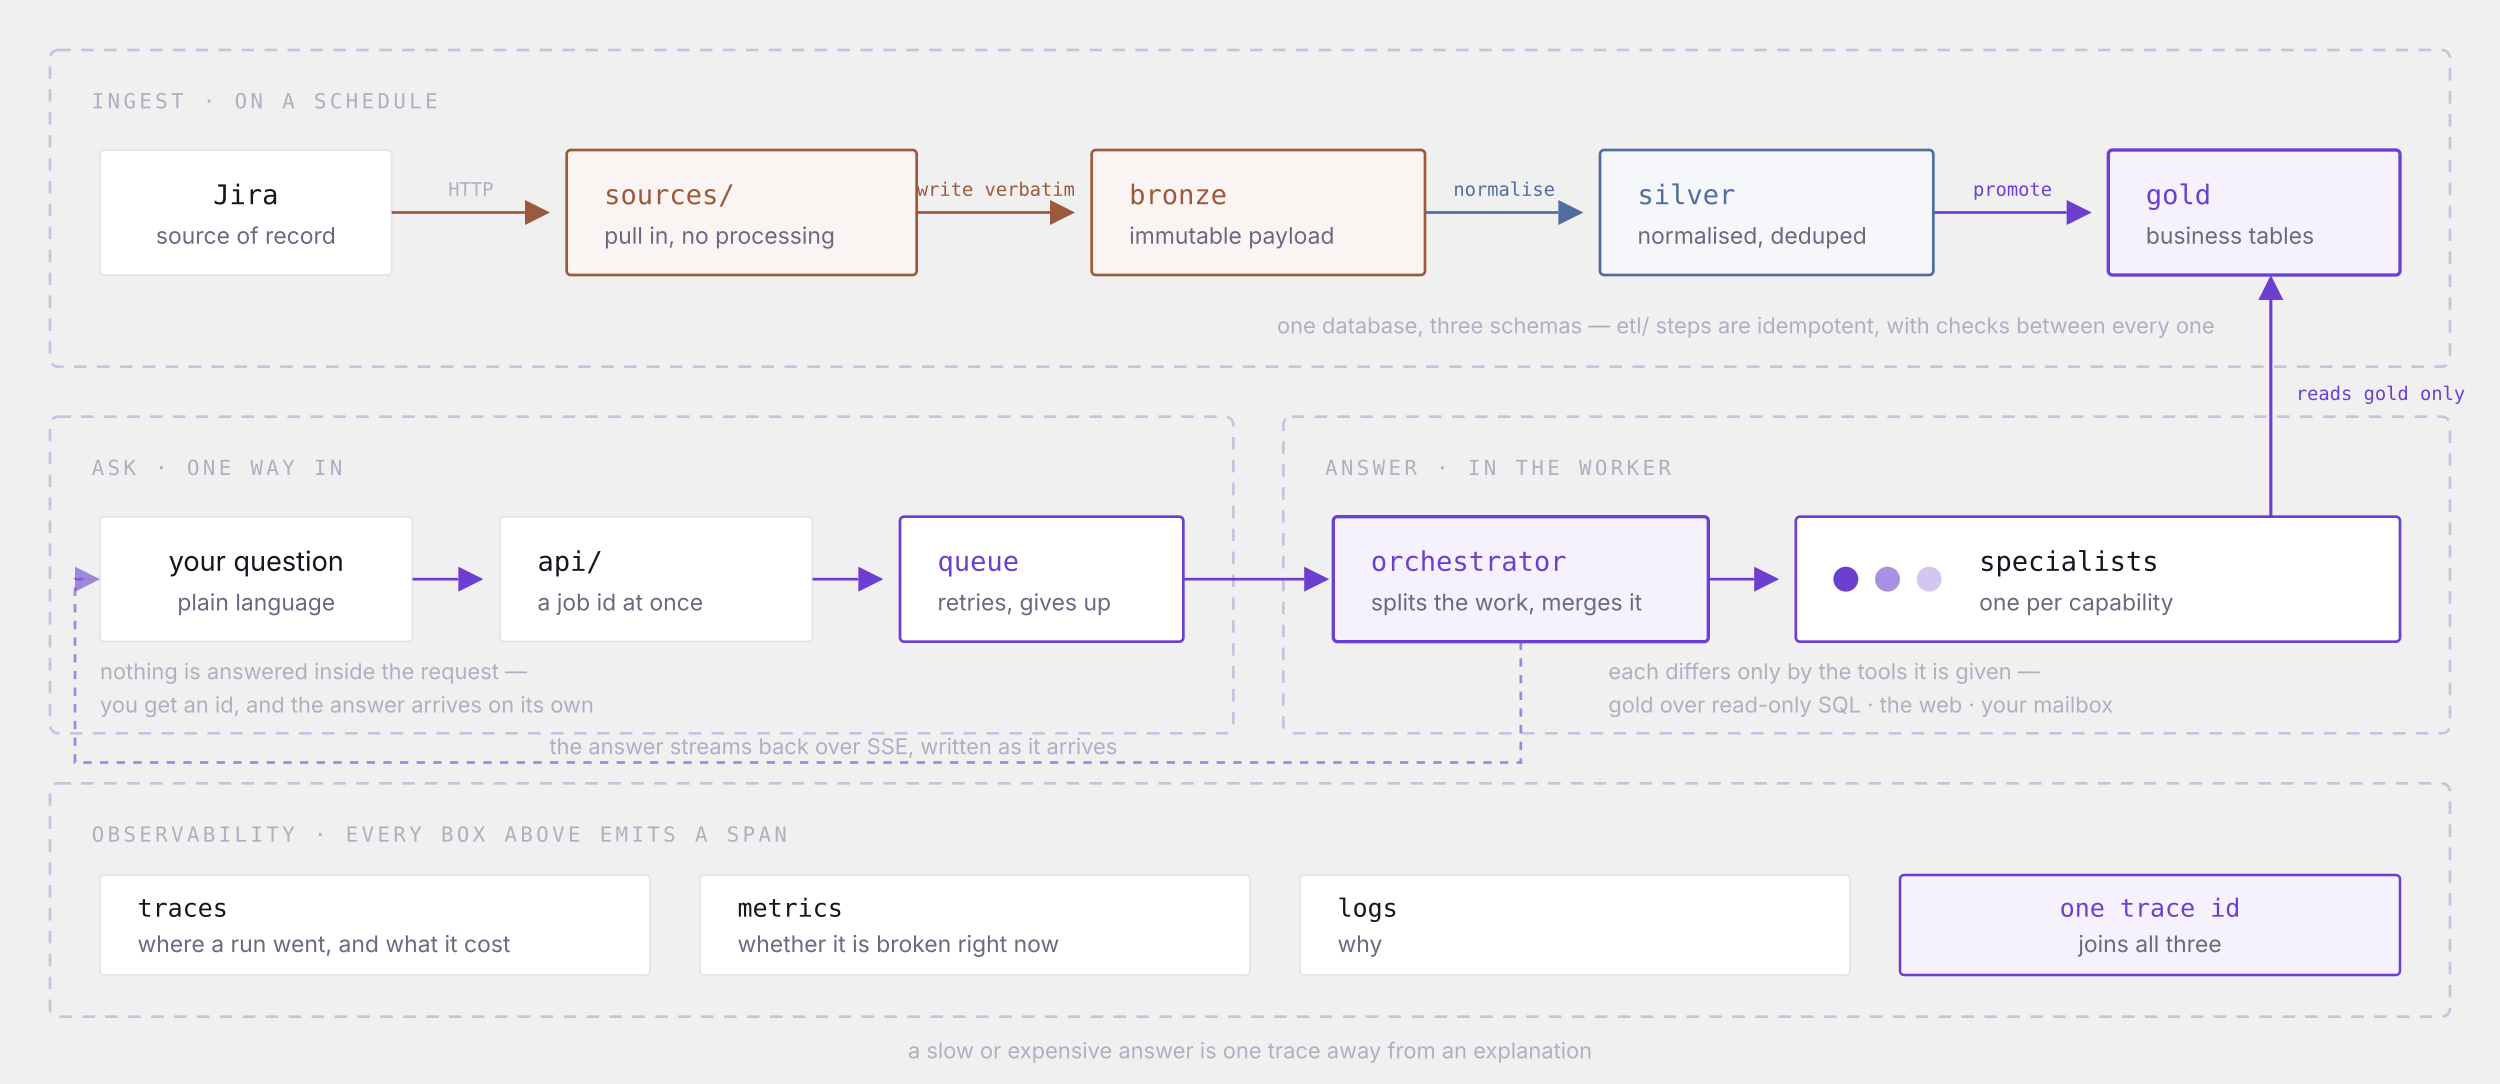
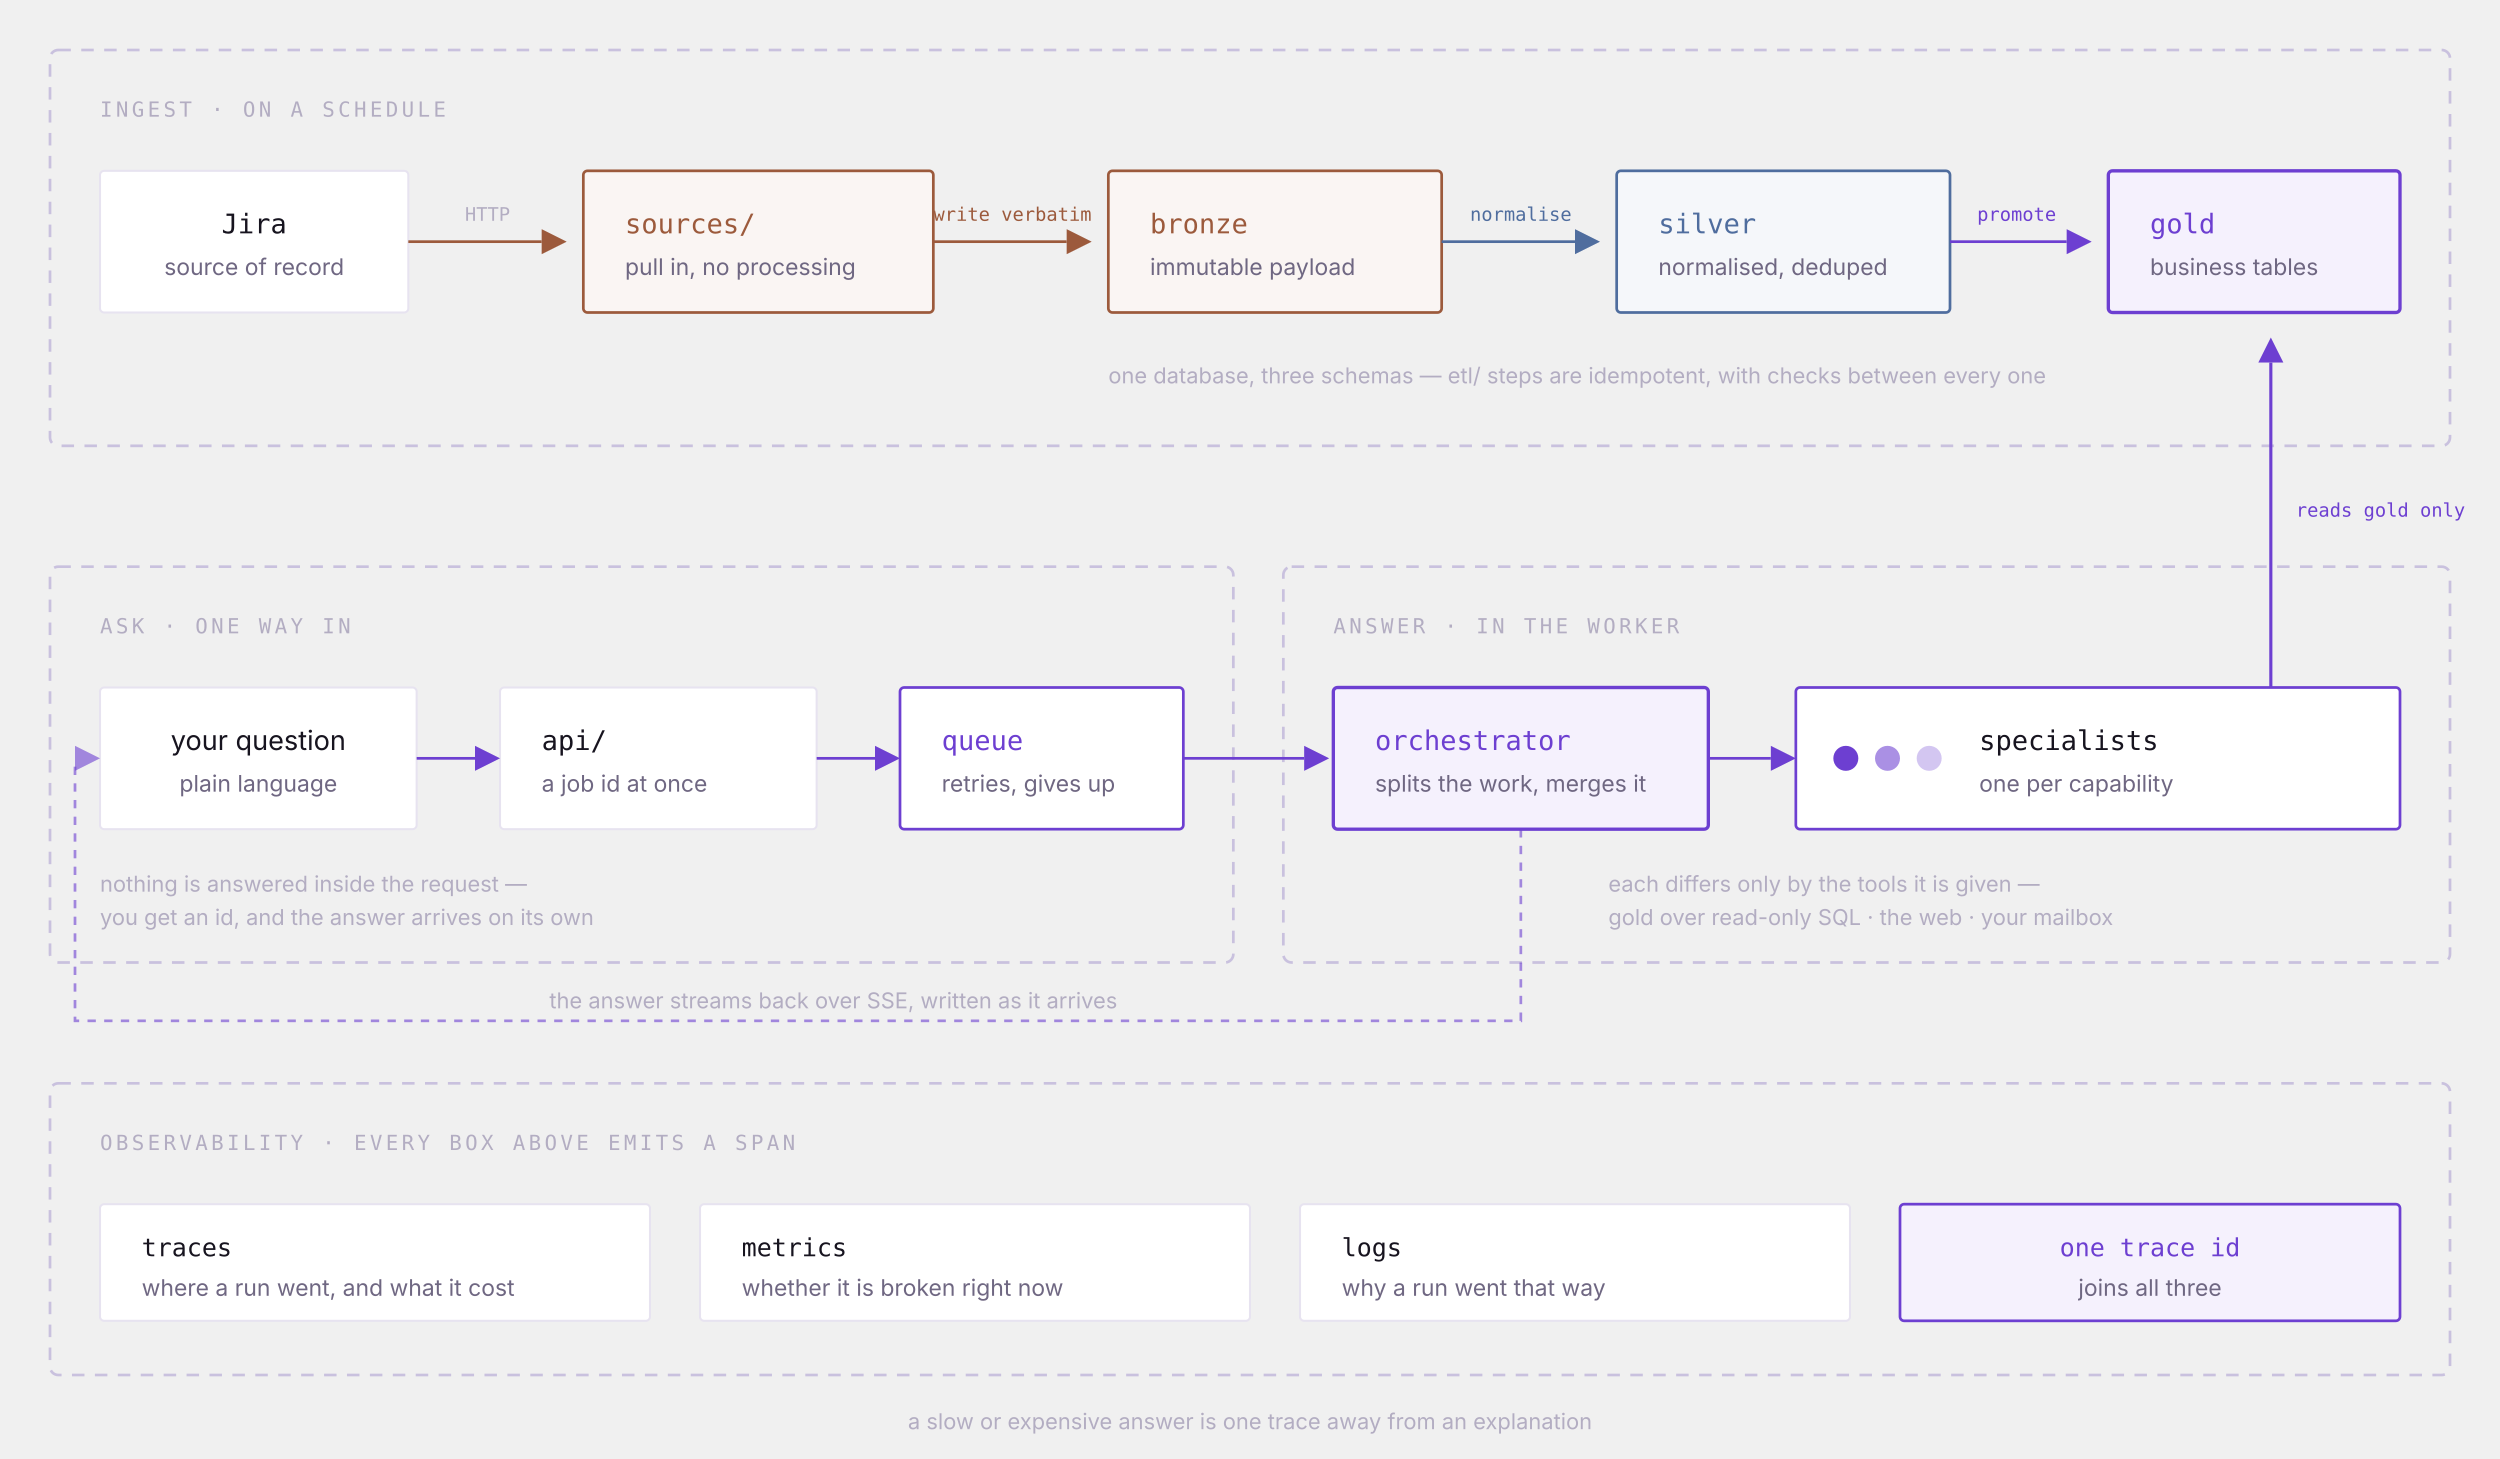
- <svg xmlns="http://www.w3.org/2000/svg" viewBox="0 0 1200 520" width="1200" height="520" role="img" aria-label="Mycel end to end: a scheduler pulls Jira through the sources layer into bronze, which etl normalises to silver and promotes to gold. A question posted to the api returns a job id and goes on a queue; a worker pulls it, and an orchestrator delegates to whichever specialist agents can answer, reading gold only. The answer streams back over SSE. Every box emits a span, and traces, metrics and logs share one trace id.">
+ <svg xmlns="http://www.w3.org/2000/svg" viewBox="0 0 1200 700" width="1200" height="700" role="img" aria-label="Mycel end to end: a scheduler pulls Jira through the sources layer into bronze, which etl normalises to silver and promotes to gold. A question posted to the api returns a job id and goes on a queue; a worker pulls it, and an orchestrator delegates to whichever specialist agents can answer, reading gold only. The answer streams back over SSE. Every box emits a span, and traces, metrics and logs share one trace id.">
  <g font-family="ui-sans-serif, system-ui, -apple-system, sans-serif">
-     <rect x="24" y="24" width="1152" height="152" rx="4" fill="none" stroke="#c9c1de" stroke-width="1.3" stroke-dasharray="6 5" />
-     <text x="44" y="52" font-family="ui-monospace, SFMono-Regular, Menlo, monospace" font-size="10" letter-spacing="1.6" fill="#b3adc2">INGEST · ON A SCHEDULE</text>
-     <rect x="48" y="72" width="140" height="60" rx="2" fill="#ffffff" stroke="#e7e3f0" />
-     <text x="118" y="98" font-family="ui-monospace, SFMono-Regular, Menlo, monospace" font-size="13" fill="#17141f" text-anchor="middle">Jira</text>
-     <text x="118" y="117" font-size="11" fill="#6f6782" text-anchor="middle">source of record</text>
-     <rect x="272" y="72" width="168" height="60" rx="2" fill="#faf5f3" stroke="#9c5a3c" stroke-width="1.3" />
-     <text x="290" y="98" font-family="ui-monospace, SFMono-Regular, Menlo, monospace" font-size="13" fill="#9c5a3c">sources/</text>
-     <text x="290" y="117" font-size="11" fill="#6f6782">pull in, no processing</text>
-     <rect x="524" y="72" width="160" height="60" rx="2" fill="#faf5f3" stroke="#9c5a3c" stroke-width="1.3" />
-     <text x="542" y="98" font-family="ui-monospace, SFMono-Regular, Menlo, monospace" font-size="13" fill="#9c5a3c">bronze</text>
-     <text x="542" y="117" font-size="11" fill="#6f6782">immutable payload</text>
-     <rect x="768" y="72" width="160" height="60" rx="2" fill="#f5f7fa" stroke="#4f6d9e" stroke-width="1.3" />
-     <text x="786" y="98" font-family="ui-monospace, SFMono-Regular, Menlo, monospace" font-size="13" fill="#4f6d9e">silver</text>
-     <text x="786" y="117" font-size="11" fill="#6f6782">normalised, deduped</text>
-     <rect x="1012" y="72" width="140" height="60" rx="2" fill="#f5f1fd" stroke="#6d3fd1" stroke-width="1.6" />
-     <text x="1030" y="98" font-family="ui-monospace, SFMono-Regular, Menlo, monospace" font-size="13" fill="#6d3fd1">gold</text>
-     <text x="1030" y="117" font-size="11" fill="#6f6782">business tables</text>
-     <text x="838" y="160" font-size="10.5" fill="#b3adc2" text-anchor="middle">one database, three schemas — etl/ steps are idempotent, with checks between every one</text>
-     <rect x="24" y="200" width="568" height="152" rx="4" fill="none" stroke="#c9c1de" stroke-width="1.3" stroke-dasharray="6 5" />
-     <text x="44" y="228" font-family="ui-monospace, SFMono-Regular, Menlo, monospace" font-size="10" letter-spacing="1.6" fill="#b3adc2">ASK · ONE WAY IN</text>
-     <rect x="48" y="248" width="150" height="60" rx="2" fill="#ffffff" stroke="#e7e3f0" />
-     <text x="123" y="274" font-size="13" fill="#17141f" text-anchor="middle">your question</text>
-     <text x="123" y="293" font-size="11" fill="#6f6782" text-anchor="middle">plain language</text>
-     <rect x="240" y="248" width="150" height="60" rx="2" fill="#ffffff" stroke="#e7e3f0" />
-     <text x="258" y="274" font-family="ui-monospace, SFMono-Regular, Menlo, monospace" font-size="13" fill="#17141f">api/</text>
-     <text x="258" y="293" font-size="11" fill="#6f6782">a job id at once</text>
-     <rect x="432" y="248" width="136" height="60" rx="2" fill="#ffffff" stroke="#6d3fd1" stroke-width="1.3" />
-     <text x="450" y="274" font-family="ui-monospace, SFMono-Regular, Menlo, monospace" font-size="13" fill="#6d3fd1">queue</text>
-     <text x="450" y="293" font-size="11" fill="#6f6782">retries, gives up</text>
-     <text x="48" y="326" font-size="10.5" fill="#b3adc2">nothing is answered inside the request —</text>
-     <text x="48" y="342" font-size="10.5" fill="#b3adc2">you get an id, and the answer arrives on its own</text>
-     <rect x="616" y="200" width="560" height="152" rx="4" fill="none" stroke="#c9c1de" stroke-width="1.3" stroke-dasharray="6 5" />
-     <text x="636" y="228" font-family="ui-monospace, SFMono-Regular, Menlo, monospace" font-size="10" letter-spacing="1.6" fill="#b3adc2">ANSWER · IN THE WORKER</text>
-     <rect x="640" y="248" width="180" height="60" rx="2" fill="#f5f1fd" stroke="#6d3fd1" stroke-width="1.6" />
-     <text x="658" y="274" font-family="ui-monospace, SFMono-Regular, Menlo, monospace" font-size="13" fill="#6d3fd1">orchestrator</text>
-     <text x="658" y="293" font-size="11" fill="#6f6782">splits the work, merges it</text>
-     <rect x="862" y="248" width="290" height="60" rx="2" fill="#ffffff" stroke="#6d3fd1" stroke-width="1.3" />
+     <rect x="24" y="24" width="1152" height="190" rx="4" fill="none" stroke="#c9c1de" stroke-width="1.3" stroke-dasharray="6 5" />
+     <text x="48" y="56" font-family="ui-monospace, SFMono-Regular, Menlo, monospace" font-size="10" letter-spacing="1.6" fill="#b3adc2">INGEST · ON A SCHEDULE</text>
+     <rect x="48" y="82" width="148" height="68" rx="2" fill="#ffffff" stroke="#e7e3f0" />
+     <text x="122" y="112" font-family="ui-monospace, SFMono-Regular, Menlo, monospace" font-size="13" fill="#17141f" text-anchor="middle">Jira</text>
+     <text x="122" y="132" font-size="11" fill="#6f6782" text-anchor="middle">source of record</text>
+     <rect x="280" y="82" width="168" height="68" rx="2" fill="#faf5f3" stroke="#9c5a3c" stroke-width="1.3" />
+     <text x="300" y="112" font-family="ui-monospace, SFMono-Regular, Menlo, monospace" font-size="13" fill="#9c5a3c">sources/</text>
+     <text x="300" y="132" font-size="11" fill="#6f6782">pull in, no processing</text>
+     <rect x="532" y="82" width="160" height="68" rx="2" fill="#faf5f3" stroke="#9c5a3c" stroke-width="1.3" />
+     <text x="552" y="112" font-family="ui-monospace, SFMono-Regular, Menlo, monospace" font-size="13" fill="#9c5a3c">bronze</text>
+     <text x="552" y="132" font-size="11" fill="#6f6782">immutable payload</text>
+     <rect x="776" y="82" width="160" height="68" rx="2" fill="#f5f7fa" stroke="#4f6d9e" stroke-width="1.3" />
+     <text x="796" y="112" font-family="ui-monospace, SFMono-Regular, Menlo, monospace" font-size="13" fill="#4f6d9e">silver</text>
+     <text x="796" y="132" font-size="11" fill="#6f6782">normalised, deduped</text>
+     <rect x="1012" y="82" width="140" height="68" rx="2" fill="#f5f1fd" stroke="#6d3fd1" stroke-width="1.6" />
+     <text x="1032" y="112" font-family="ui-monospace, SFMono-Regular, Menlo, monospace" font-size="13" fill="#6d3fd1">gold</text>
+     <text x="1032" y="132" font-size="11" fill="#6f6782">business tables</text>
+     <text x="532" y="184" font-size="10.5" fill="#b3adc2">one database, three schemas — etl/ steps are idempotent, with checks between every one</text>
+     <rect x="24" y="272" width="568" height="190" rx="4" fill="none" stroke="#c9c1de" stroke-width="1.3" stroke-dasharray="6 5" />
+     <text x="48" y="304" font-family="ui-monospace, SFMono-Regular, Menlo, monospace" font-size="10" letter-spacing="1.6" fill="#b3adc2">ASK · ONE WAY IN</text>
+     <rect x="48" y="330" width="152" height="68" rx="2" fill="#ffffff" stroke="#e7e3f0" />
+     <text x="124" y="360" font-size="13" fill="#17141f" text-anchor="middle">your question</text>
+     <text x="124" y="380" font-size="11" fill="#6f6782" text-anchor="middle">plain language</text>
+     <rect x="240" y="330" width="152" height="68" rx="2" fill="#ffffff" stroke="#e7e3f0" />
+     <text x="260" y="360" font-family="ui-monospace, SFMono-Regular, Menlo, monospace" font-size="13" fill="#17141f">api/</text>
+     <text x="260" y="380" font-size="11" fill="#6f6782">a job id at once</text>
+     <rect x="432" y="330" width="136" height="68" rx="2" fill="#ffffff" stroke="#6d3fd1" stroke-width="1.3" />
+     <text x="452" y="360" font-family="ui-monospace, SFMono-Regular, Menlo, monospace" font-size="13" fill="#6d3fd1">queue</text>
+     <text x="452" y="380" font-size="11" fill="#6f6782">retries, gives up</text>
+     <text x="48" y="428" font-size="10.5" fill="#b3adc2">nothing is answered inside the request —</text>
+     <text x="48" y="444" font-size="10.5" fill="#b3adc2">you get an id, and the answer arrives on its own</text>
+     <rect x="616" y="272" width="560" height="190" rx="4" fill="none" stroke="#c9c1de" stroke-width="1.3" stroke-dasharray="6 5" />
+     <text x="640" y="304" font-family="ui-monospace, SFMono-Regular, Menlo, monospace" font-size="10" letter-spacing="1.6" fill="#b3adc2">ANSWER · IN THE WORKER</text>
+     <rect x="640" y="330" width="180" height="68" rx="2" fill="#f5f1fd" stroke="#6d3fd1" stroke-width="1.6" />
+     <text x="660" y="360" font-family="ui-monospace, SFMono-Regular, Menlo, monospace" font-size="13" fill="#6d3fd1">orchestrator</text>
+     <text x="660" y="380" font-size="11" fill="#6f6782">splits the work, merges it</text>
+     <rect x="862" y="330" width="290" height="68" rx="2" fill="#ffffff" stroke="#6d3fd1" stroke-width="1.3" />
    <g fill="#6d3fd1">
-       <circle cx="886" cy="278" r="6" />
-       <circle cx="906" cy="278" r="6" opacity="0.58" />
-       <circle cx="926" cy="278" r="6" opacity="0.3" />
+       <circle cx="886" cy="364" r="6" />
+       <circle cx="906" cy="364" r="6" opacity="0.58" />
+       <circle cx="926" cy="364" r="6" opacity="0.3" />
    </g>
-     <text x="950" y="274" font-family="ui-monospace, SFMono-Regular, Menlo, monospace" font-size="13" fill="#17141f">specialists</text>
-     <text x="950" y="293" font-size="11" fill="#6f6782">one per capability</text>
-     <text x="772" y="326" font-size="10.5" fill="#b3adc2">each differs only by the tools it is given —</text>
-     <text x="772" y="342" font-size="10.5" fill="#b3adc2">gold over read-only SQL · the web · your mailbox</text>
-     <rect x="24" y="376" width="1152" height="112" rx="4" fill="none" stroke="#c9c1de" stroke-width="1.3" stroke-dasharray="6 5" />
-     <text x="44" y="404" font-family="ui-monospace, SFMono-Regular, Menlo, monospace" font-size="10" letter-spacing="1.6" fill="#b3adc2">OBSERVABILITY · EVERY BOX ABOVE EMITS A SPAN</text>
-     <rect x="48" y="420" width="264" height="48" rx="2" fill="#ffffff" stroke="#e7e3f0" />
-     <text x="66" y="440" font-family="ui-monospace, SFMono-Regular, Menlo, monospace" font-size="12" fill="#17141f">traces</text>
-     <text x="66" y="457" font-size="11" fill="#6f6782">where a run went, and what it cost</text>
-     <rect x="336" y="420" width="264" height="48" rx="2" fill="#ffffff" stroke="#e7e3f0" />
-     <text x="354" y="440" font-family="ui-monospace, SFMono-Regular, Menlo, monospace" font-size="12" fill="#17141f">metrics</text>
-     <text x="354" y="457" font-size="11" fill="#6f6782">whether it is broken right now</text>
-     <rect x="624" y="420" width="264" height="48" rx="2" fill="#ffffff" stroke="#e7e3f0" />
-     <text x="642" y="440" font-family="ui-monospace, SFMono-Regular, Menlo, monospace" font-size="12" fill="#17141f">logs</text>
-     <text x="642" y="457" font-size="11" fill="#6f6782">why</text>
-     <rect x="912" y="420" width="240" height="48" rx="2" fill="#f5f1fd" stroke="#6d3fd1" stroke-width="1.2" />
-     <text x="1032" y="440" font-family="ui-monospace, SFMono-Regular, Menlo, monospace" font-size="12" fill="#6d3fd1" text-anchor="middle">one trace id</text>
-     <text x="1032" y="457" font-size="11" fill="#6f6782" text-anchor="middle">joins all three</text>
+     <text x="950" y="360" font-family="ui-monospace, SFMono-Regular, Menlo, monospace" font-size="13" fill="#17141f">specialists</text>
+     <text x="950" y="380" font-size="11" fill="#6f6782">one per capability</text>
+     <text x="772" y="428" font-size="10.5" fill="#b3adc2">each differs only by the tools it is given —</text>
+     <text x="772" y="444" font-size="10.5" fill="#b3adc2">gold over read-only SQL · the web · your mailbox</text>
+     <rect x="24" y="520" width="1152" height="140" rx="4" fill="none" stroke="#c9c1de" stroke-width="1.3" stroke-dasharray="6 5" />
+     <text x="48" y="552" font-family="ui-monospace, SFMono-Regular, Menlo, monospace" font-size="10" letter-spacing="1.6" fill="#b3adc2">OBSERVABILITY · EVERY BOX ABOVE EMITS A SPAN</text>
+     <rect x="48" y="578" width="264" height="56" rx="2" fill="#ffffff" stroke="#e7e3f0" />
+     <text x="68" y="603" font-family="ui-monospace, SFMono-Regular, Menlo, monospace" font-size="12" fill="#17141f">traces</text>
+     <text x="68" y="622" font-size="11" fill="#6f6782">where a run went, and what it cost</text>
+     <rect x="336" y="578" width="264" height="56" rx="2" fill="#ffffff" stroke="#e7e3f0" />
+     <text x="356" y="603" font-family="ui-monospace, SFMono-Regular, Menlo, monospace" font-size="12" fill="#17141f">metrics</text>
+     <text x="356" y="622" font-size="11" fill="#6f6782">whether it is broken right now</text>
+     <rect x="624" y="578" width="264" height="56" rx="2" fill="#ffffff" stroke="#e7e3f0" />
+     <text x="644" y="603" font-family="ui-monospace, SFMono-Regular, Menlo, monospace" font-size="12" fill="#17141f">logs</text>
+     <text x="644" y="622" font-size="11" fill="#6f6782">why a run went that way</text>
+     <rect x="912" y="578" width="240" height="56" rx="2" fill="#f5f1fd" stroke="#6d3fd1" stroke-width="1.3" />
+     <text x="1032" y="603" font-family="ui-monospace, SFMono-Regular, Menlo, monospace" font-size="12" fill="#6d3fd1" text-anchor="middle">one trace id</text>
+     <text x="1032" y="622" font-size="11" fill="#6f6782" text-anchor="middle">joins all three</text>
    <g fill="none" stroke="#9c5a3c" stroke-width="1.3">
-       <path d="M188 102H252" />
-       <path d="M440 102H504" />
+       <path d="M196 116H260" />
+       <path d="M448 116H512" />
    </g>
    <g fill="#9c5a3c">
-       <path d="M252 96 264 102 252 108z" />
-       <path d="M504 96 516 102 504 108z" />
+       <path d="M260 110 272 116 260 122z" />
+       <path d="M512 110 524 116 512 122z" />
    </g>
-     <path d="M684 102H748" fill="none" stroke="#4f6d9e" stroke-width="1.3" />
-     <path d="M748 96 760 102 748 108z" fill="#4f6d9e" />
-     <path d="M928 102H992" fill="none" stroke="#6d3fd1" stroke-width="1.3" />
-     <path d="M992 96 1004 102 992 108z" fill="#6d3fd1" />
+     <path d="M692 116H756" fill="none" stroke="#4f6d9e" stroke-width="1.3" />
+     <path d="M756 110 768 116 756 122z" fill="#4f6d9e" />
+     <path d="M936 116H992" fill="none" stroke="#6d3fd1" stroke-width="1.3" />
+     <path d="M992 110 1004 116 992 122z" fill="#6d3fd1" />
    <g font-family="ui-monospace, SFMono-Regular, Menlo, monospace" font-size="9" text-anchor="middle">
-       <text x="226" y="94" fill="#b3adc2">HTTP</text>
-       <text x="478" y="94" fill="#9c5a3c">write verbatim</text>
-       <text x="722" y="94" fill="#4f6d9e">normalise</text>
-       <text x="966" y="94" fill="#6d3fd1">promote</text>
+       <text x="234" y="106" fill="#b3adc2">HTTP</text>
+       <text x="486" y="106" fill="#9c5a3c">write verbatim</text>
+       <text x="730" y="106" fill="#4f6d9e">normalise</text>
+       <text x="968" y="106" fill="#6d3fd1">promote</text>
    </g>
    <g fill="none" stroke="#6d3fd1" stroke-width="1.3">
-       <path d="M198 278H220" />
-       <path d="M390 278H412" />
-       <path d="M568 278H626" />
-       <path d="M820 278H842" />
+       <path d="M200 364H228" />
+       <path d="M392 364H420" />
+       <path d="M568 364H626" />
+       <path d="M820 364H850" />
    </g>
    <g fill="#6d3fd1">
-       <path d="M220 272 232 278 220 284z" />
-       <path d="M412 272 424 278 412 284z" />
-       <path d="M626 272 638 278 626 284z" />
-       <path d="M842 272 854 278 842 284z" />
+       <path d="M228 358 240 364 228 370z" />
+       <path d="M420 358 432 364 420 370z" />
+       <path d="M626 358 638 364 626 370z" />
+       <path d="M850 358 862 364 850 370z" />
    </g>
-     <path d="M1090 248V144" fill="none" stroke="#6d3fd1" stroke-width="1.5" />
-     <path d="M1084 144 1090 132 1096 144z" fill="#6d3fd1" />
-     <text x="1102" y="192" font-family="ui-monospace, SFMono-Regular, Menlo, monospace" font-size="9" fill="#6d3fd1">reads gold only</text>
+     <path d="M1090 330V174" fill="none" stroke="#6d3fd1" stroke-width="1.5" />
+     <path d="M1084 174 1090 162 1096 174z" fill="#6d3fd1" />
+     <text x="1102" y="248" font-family="ui-monospace, SFMono-Regular, Menlo, monospace" font-size="9" fill="#6d3fd1">reads gold only</text>
    <g fill="none" stroke="#6d3fd1" stroke-width="1.3" stroke-dasharray="4 4" opacity="0.6">
-       <path d="M730 308V366H36V278H42" />
+       <path d="M730 398V490H36V364" />
    </g>
-     <path d="M36 272 48 278 36 284z" fill="#6d3fd1" opacity="0.6" />
-     <text x="400" y="362" font-size="10.5" fill="#b3adc2" text-anchor="middle">the answer streams back over SSE, written as it arrives</text>
-     <text x="600" y="508" font-size="10.5" fill="#b3adc2" text-anchor="middle">a slow or expensive answer is one trace away from an explanation</text>
+     <path d="M36 358 48 364 36 370z" fill="#6d3fd1" opacity="0.6" />
+     <text x="400" y="484" font-size="10.5" fill="#b3adc2" text-anchor="middle">the answer streams back over SSE, written as it arrives</text>
+     <text x="600" y="686" font-size="10.5" fill="#b3adc2" text-anchor="middle">a slow or expensive answer is one trace away from an explanation</text>
  </g>
</svg>
